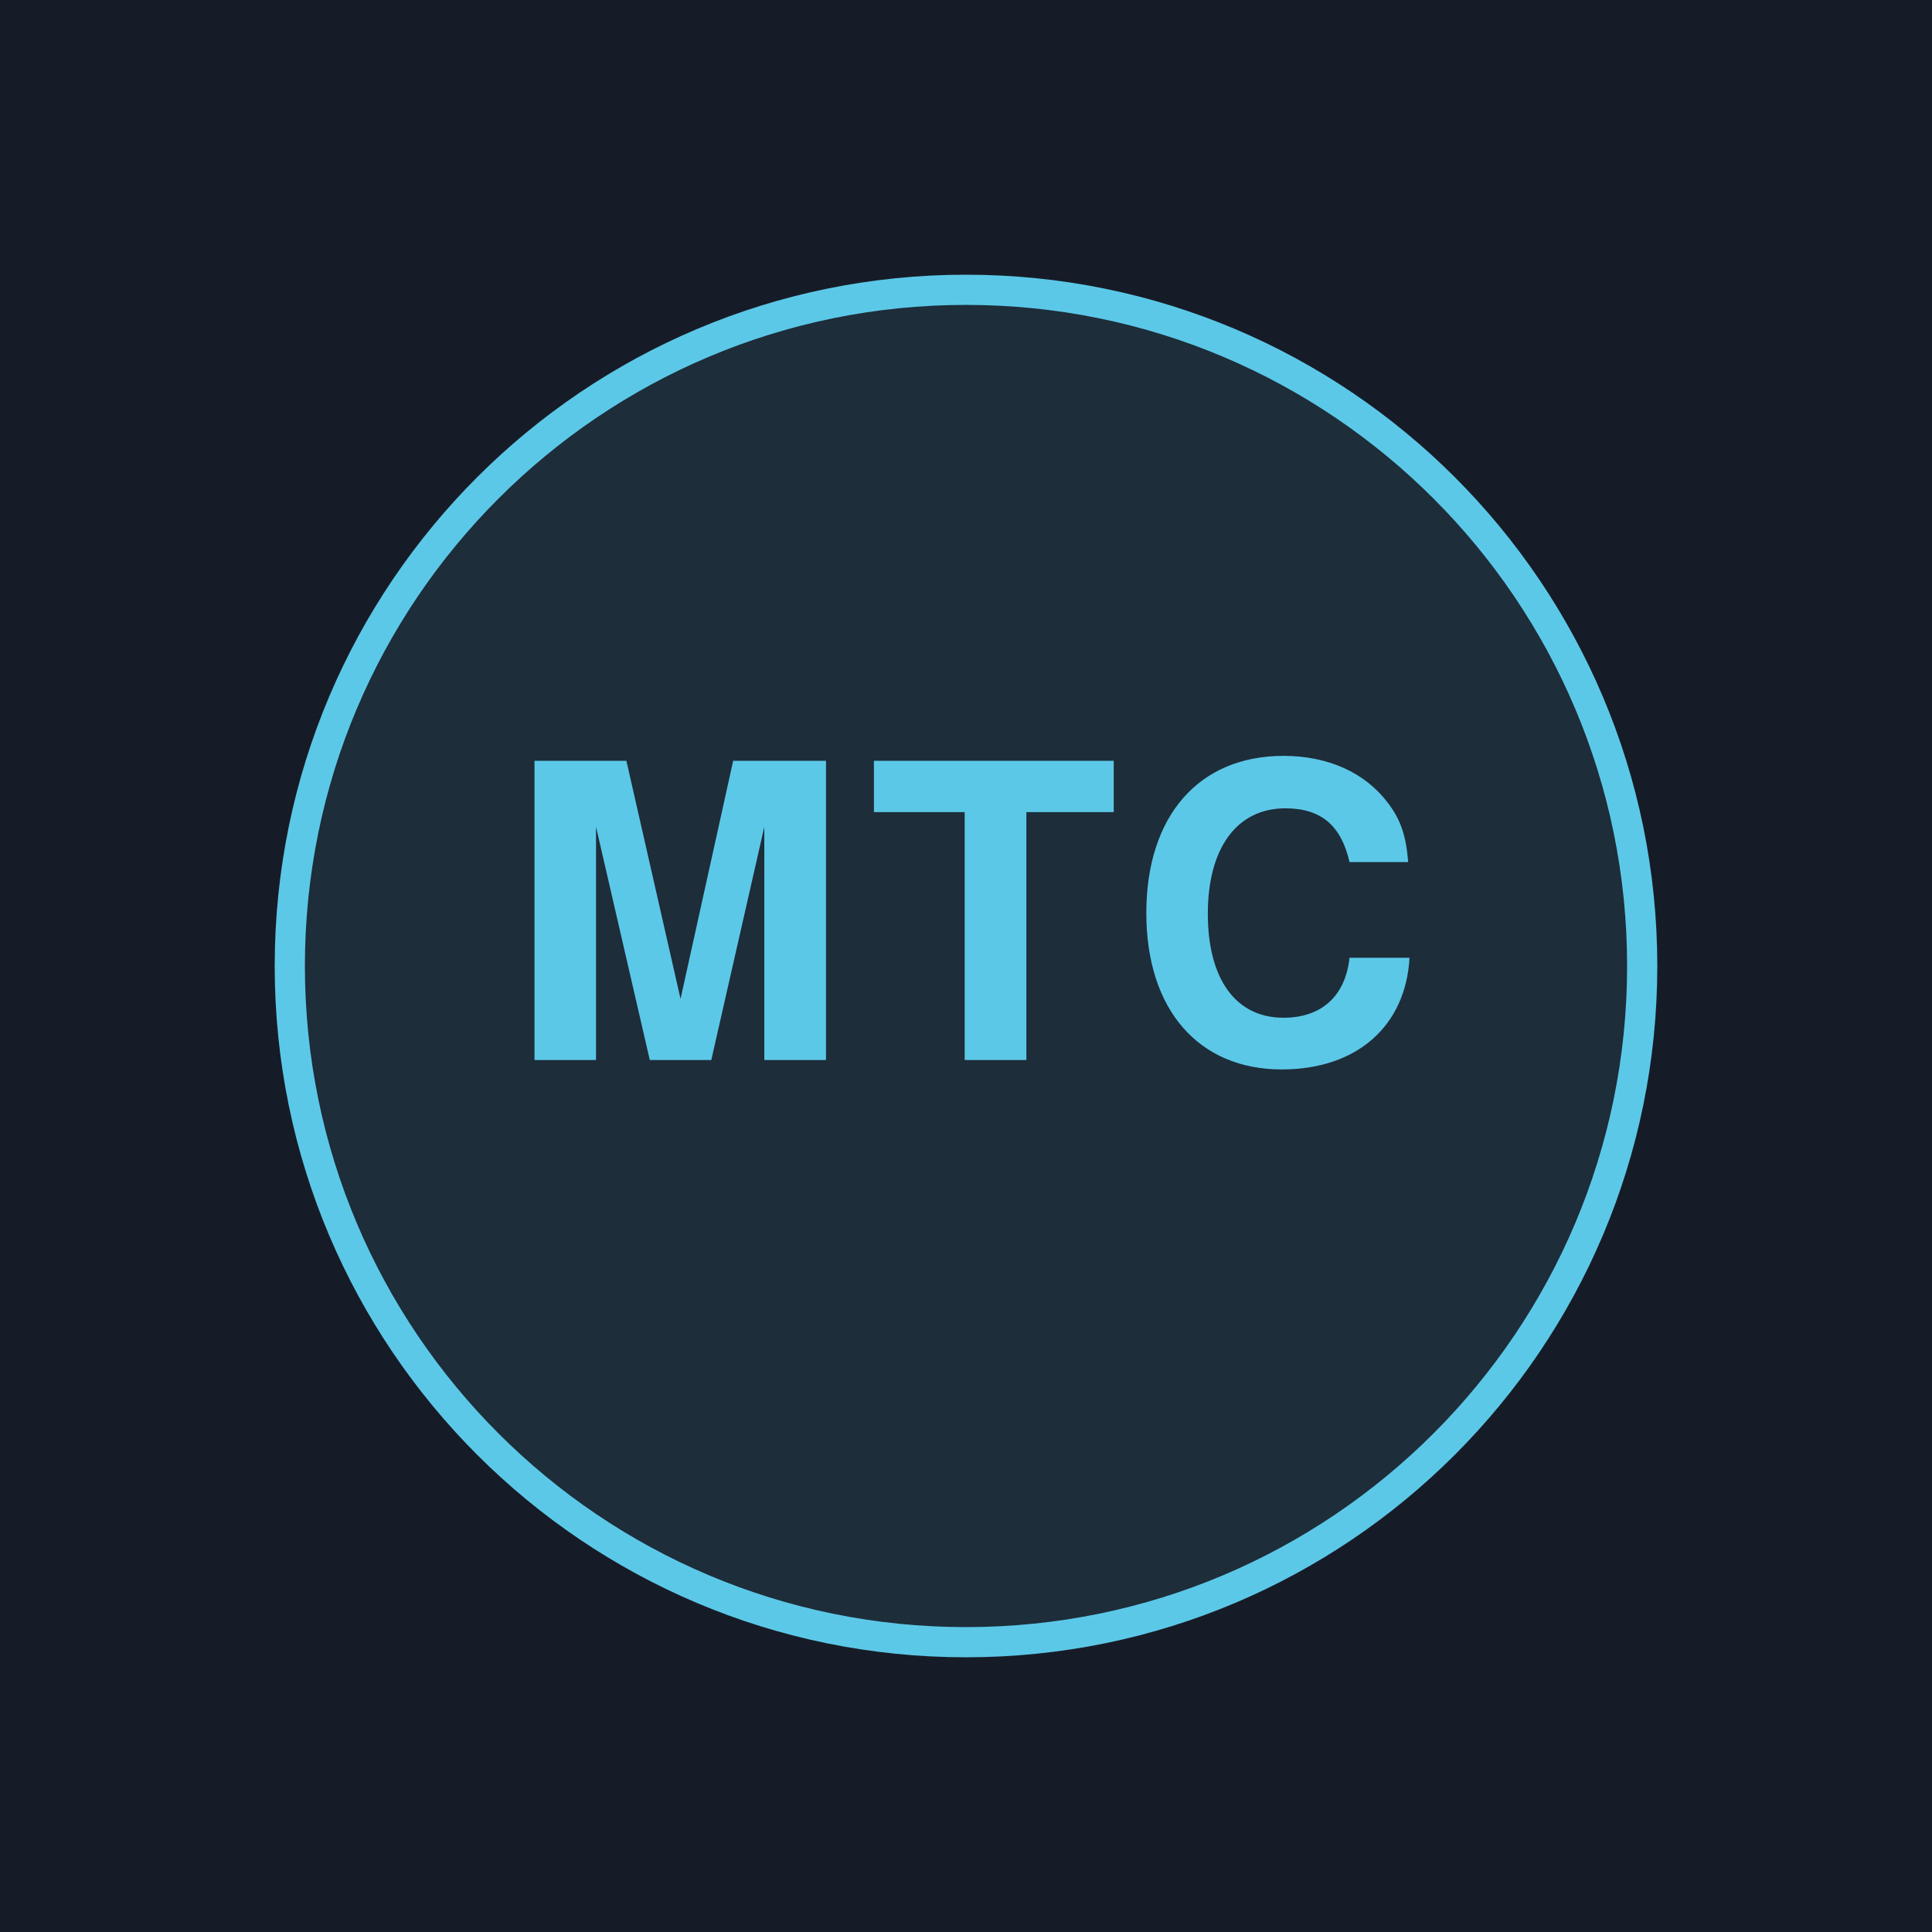
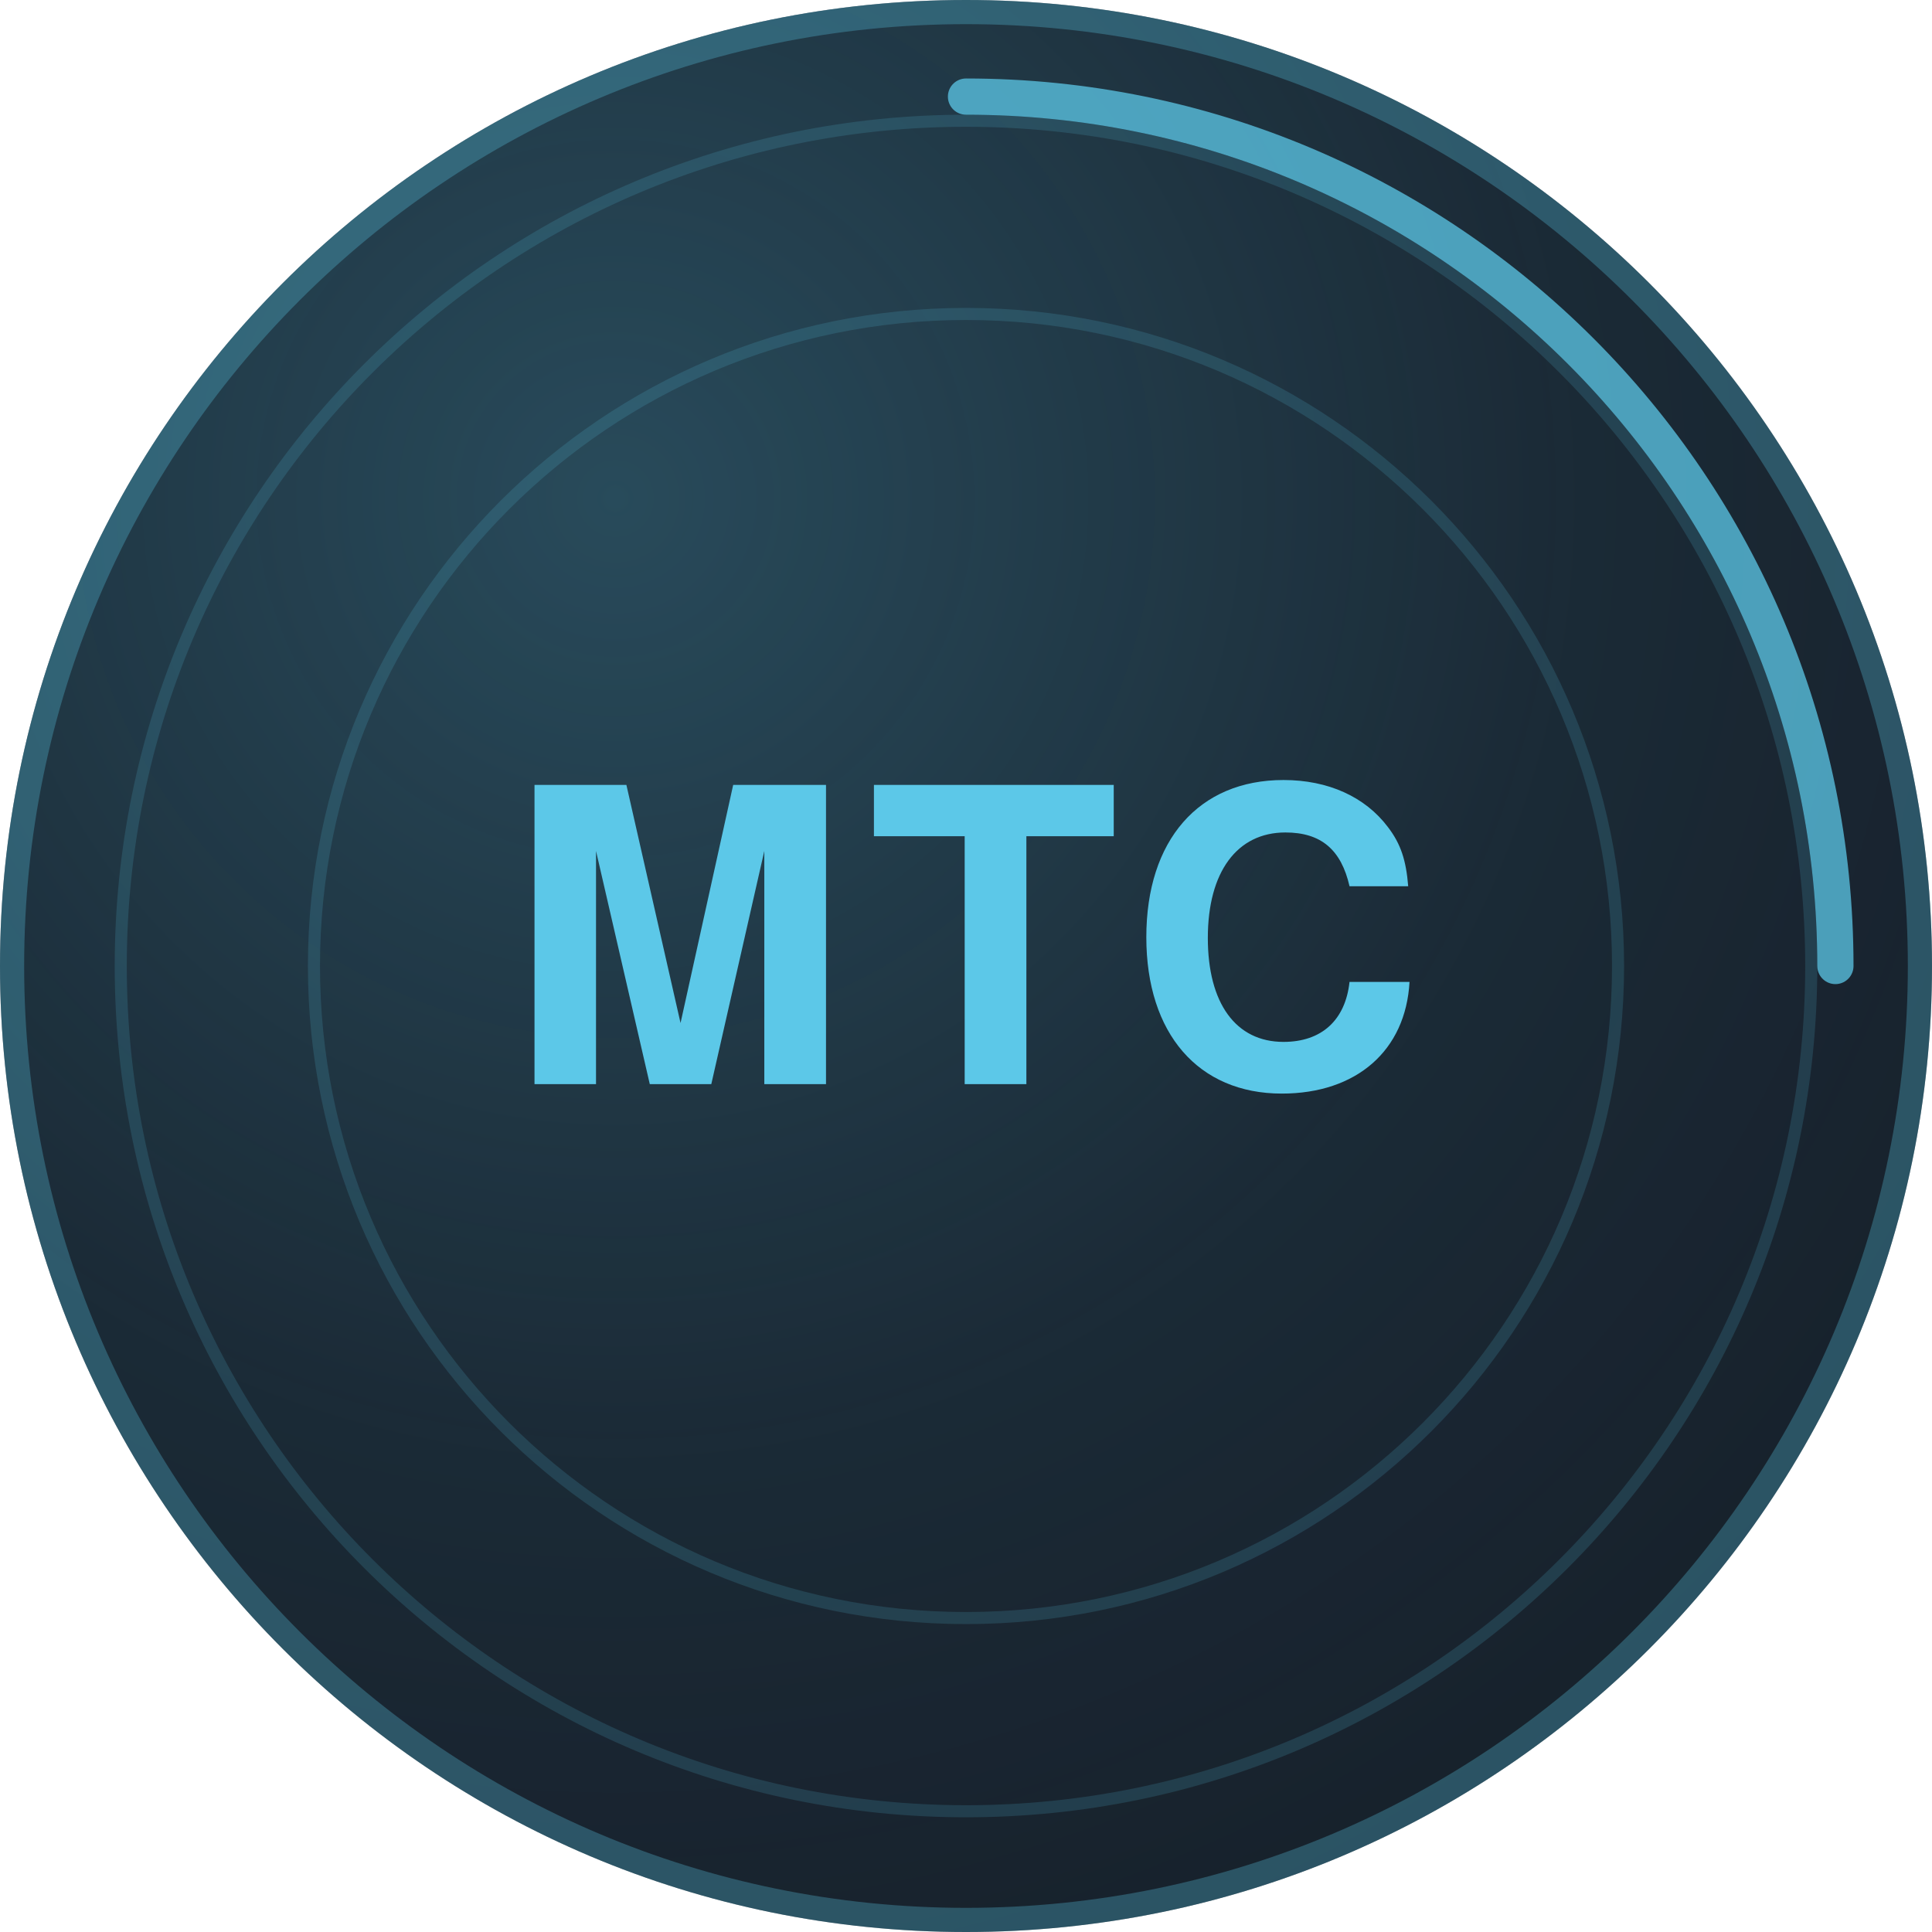
<svg xmlns="http://www.w3.org/2000/svg" viewBox="0 0 160 160" role="img" aria-label="MTC">
-   <rect width="160" height="160" fill="#161c27" />
-   <circle cx="80" cy="80" r="56" fill="none" stroke="#5cc8e8" stroke-width="2.5" />
-   <circle cx="80" cy="80" r="56" fill="#5cc8e8" fill-opacity="0.10" />
-   <text x="80" y="80" fill="#5cc8e8" font-family="Helvetica, Arial, sans-serif" font-size="34" font-weight="600" letter-spacing="1.5" text-anchor="middle" dominant-baseline="central">MTC</text>
+   <defs>
+     <radialGradient id="g-cicero" cx="32%" cy="26%" r="86%">
+       <stop offset="0%" stop-color="#5cc8e8" stop-opacity="0.28" />
+       <stop offset="58%" stop-color="#5cc8e8" stop-opacity="0.09" />
+       <stop offset="100%" stop-color="#5cc8e8" stop-opacity="0.03" />
+     </radialGradient>
+     <clipPath id="c-cicero">
+       <circle cx="80" cy="80" r="80" />
+     </clipPath>
+   </defs>
+   <g clip-path="url(#c-cicero)">
+     <rect width="160" height="160" fill="#141a24" />
+     <rect width="160" height="160" fill="url(#g-cicero)" />
+     <g fill="none" stroke="#5cc8e8" stroke-opacity="0.16">
+       <circle cx="80" cy="80" r="70" />
+       <circle cx="80" cy="80" r="54" />
+     </g>
+     <path d="M80 8a72 72 0 0 1 72 72" fill="none" stroke="#5cc8e8" stroke-opacity="0.75" stroke-width="3" stroke-linecap="round" />
+     <text x="80" y="82" fill="#5cc8e8" font-family="Helvetica, Arial, sans-serif" font-size="34" font-weight="600" letter-spacing="1.5" text-anchor="middle" dominant-baseline="central">MTC</text>
+     <circle cx="80" cy="80" r="79" fill="none" stroke="#5cc8e8" stroke-opacity="0.3" stroke-width="2" />
+   </g>
</svg>
